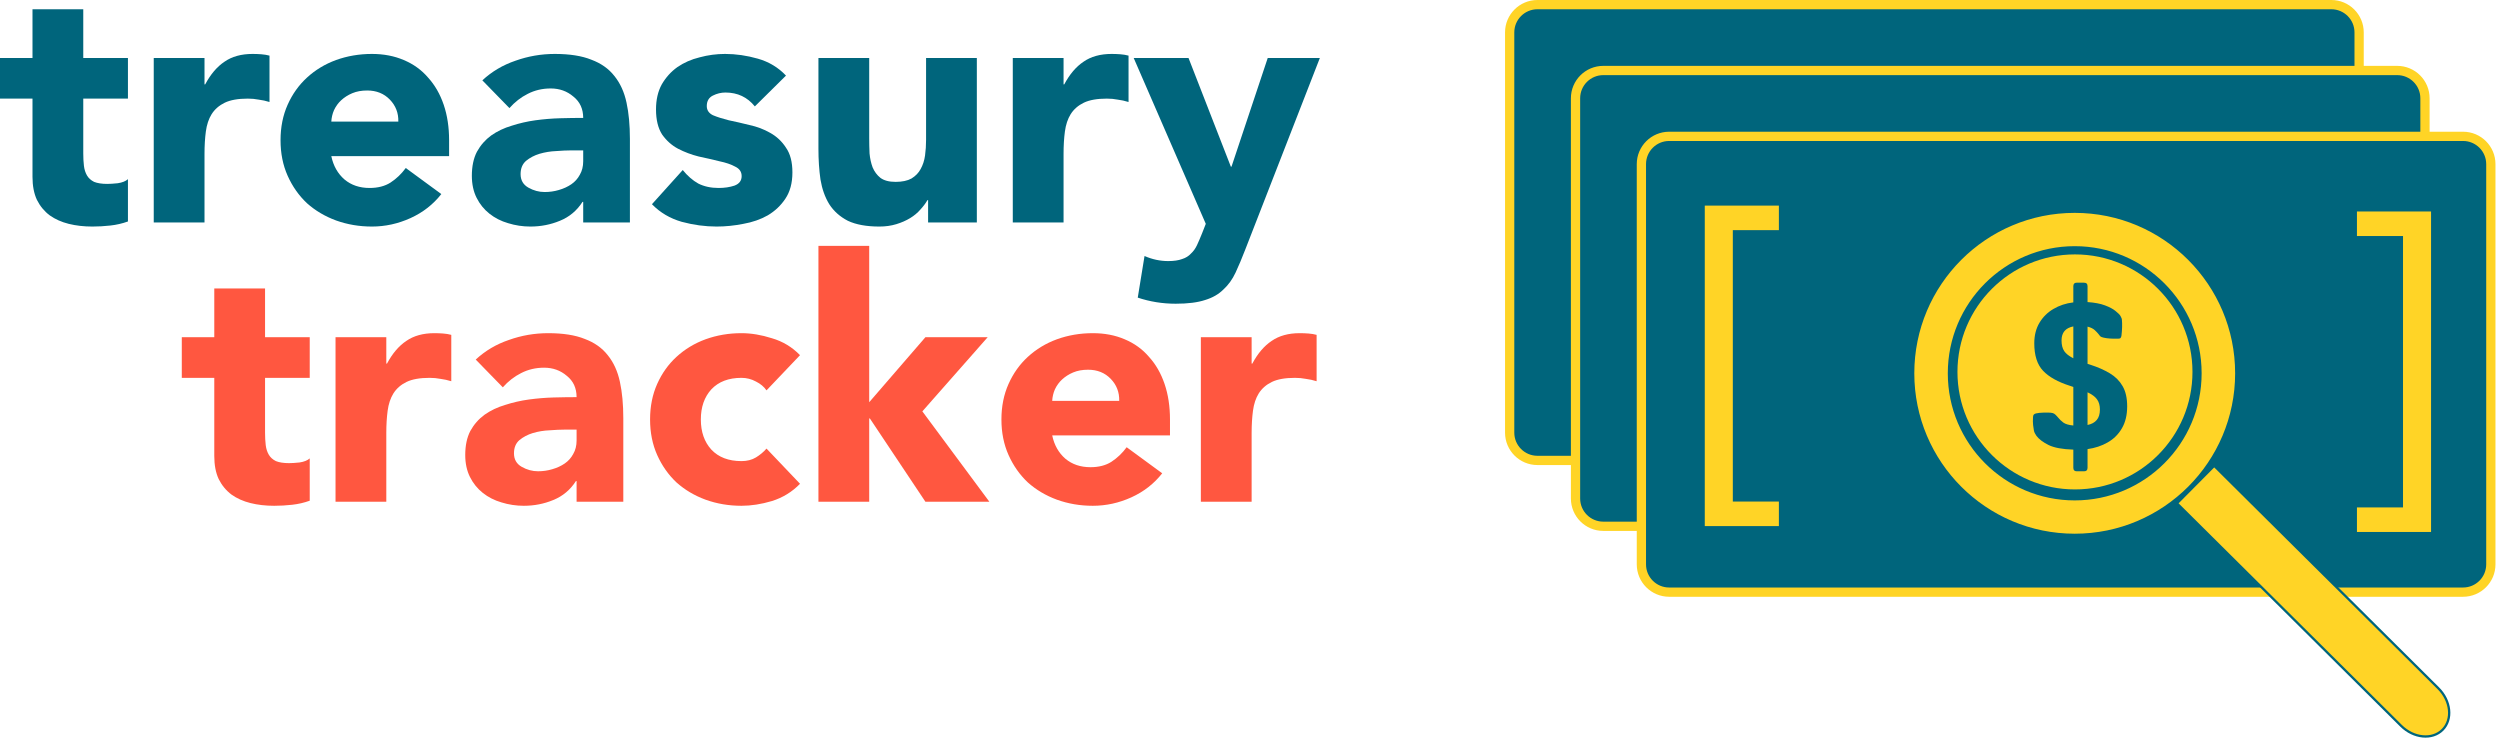
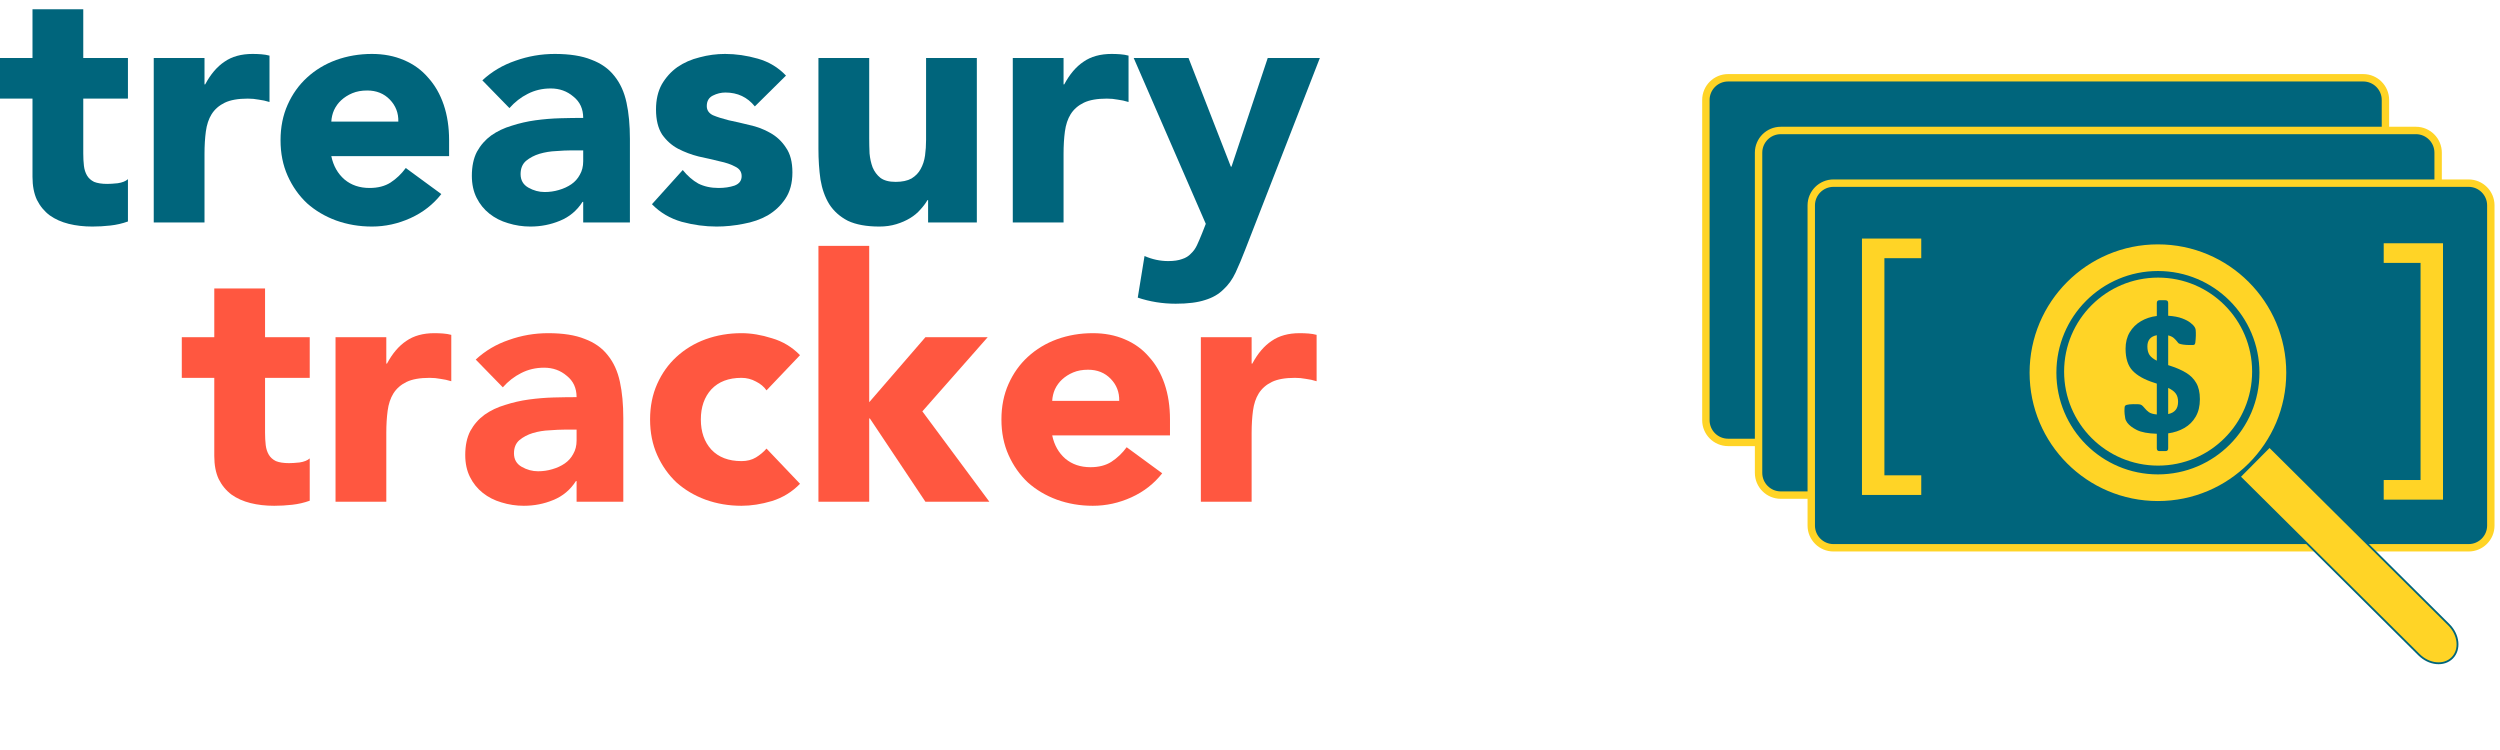
<svg xmlns="http://www.w3.org/2000/svg" width="540" height="162" viewBox="0 0 540 162" fill="none">
  <path d="M66.902 81.615H57.252V93.458C57.252 94.433 57.3 95.335 57.398 96.163C57.495 96.943 57.715 97.626 58.056 98.21C58.397 98.795 58.909 99.258 59.591 99.599C60.322 99.892 61.273 100.038 62.442 100.038C63.027 100.038 63.783 99.989 64.709 99.892C65.683 99.746 66.415 99.453 66.902 99.014V108.153C65.683 108.592 64.416 108.884 63.1 109.03C61.784 109.177 60.493 109.25 59.226 109.25C57.373 109.25 55.668 109.055 54.108 108.665C52.548 108.275 51.184 107.666 50.014 106.837C48.844 105.96 47.918 104.839 47.236 103.474C46.602 102.109 46.285 100.452 46.285 98.503V81.615H39.267V72.842H46.285V62.314H57.252V72.842H66.902V81.615Z" fill="#FF5740" />
  <path d="M72.475 72.842H83.441V78.544H83.587C84.757 76.351 86.146 74.718 87.754 73.646C89.363 72.525 91.385 71.965 93.822 71.965C94.456 71.965 95.09 71.989 95.723 72.038C96.357 72.086 96.942 72.184 97.478 72.33V82.346C96.698 82.102 95.918 81.932 95.138 81.834C94.407 81.688 93.627 81.615 92.799 81.615C90.703 81.615 89.046 81.907 87.828 82.492C86.609 83.077 85.659 83.906 84.976 84.978C84.343 86.001 83.928 87.244 83.733 88.706C83.538 90.168 83.441 91.777 83.441 93.531V108.372H72.475V72.842Z" fill="#FF5740" />
  <path d="M124.544 103.913H124.398C123.18 105.814 121.547 107.178 119.5 108.007C117.502 108.835 115.381 109.25 113.139 109.25C111.482 109.25 109.874 109.006 108.314 108.519C106.803 108.08 105.463 107.398 104.293 106.472C103.124 105.546 102.198 104.4 101.515 103.035C100.833 101.671 100.492 100.087 100.492 98.283C100.492 96.236 100.857 94.506 101.588 93.093C102.368 91.679 103.392 90.51 104.659 89.584C105.975 88.657 107.461 87.951 109.118 87.463C110.776 86.927 112.481 86.537 114.236 86.294C116.039 86.05 117.818 85.904 119.573 85.855C121.376 85.806 123.033 85.782 124.544 85.782C124.544 83.832 123.838 82.297 122.424 81.176C121.059 80.006 119.427 79.421 117.526 79.421C115.723 79.421 114.065 79.811 112.555 80.591C111.092 81.322 109.776 82.346 108.607 83.662L102.758 77.667C104.805 75.766 107.193 74.353 109.923 73.427C112.652 72.452 115.479 71.965 118.403 71.965C121.62 71.965 124.252 72.379 126.299 73.207C128.395 73.987 130.052 75.157 131.27 76.716C132.537 78.276 133.415 80.201 133.902 82.492C134.39 84.734 134.633 87.342 134.633 90.315V108.372H124.544V103.913ZM121.839 92.8C121.011 92.8 119.963 92.849 118.696 92.947C117.477 92.995 116.283 93.19 115.113 93.531C113.992 93.873 113.018 94.384 112.189 95.067C111.409 95.749 111.019 96.699 111.019 97.918C111.019 99.234 111.58 100.209 112.701 100.842C113.822 101.476 114.992 101.793 116.21 101.793C117.282 101.793 118.306 101.646 119.281 101.354C120.304 101.062 121.206 100.647 121.986 100.111C122.765 99.575 123.375 98.893 123.813 98.064C124.301 97.236 124.544 96.261 124.544 95.14V92.8H121.839Z" fill="#FF5740" />
  <path d="M165.566 84.32C165.03 83.54 164.274 82.906 163.3 82.419C162.325 81.883 161.277 81.615 160.156 81.615C157.378 81.615 155.209 82.443 153.649 84.1C152.138 85.758 151.383 87.927 151.383 90.607C151.383 93.288 152.138 95.457 153.649 97.114C155.209 98.771 157.378 99.599 160.156 99.599C161.374 99.599 162.422 99.331 163.3 98.795C164.177 98.259 164.932 97.626 165.566 96.894L172.804 104.498C171.098 106.252 169.075 107.495 166.736 108.226C164.445 108.909 162.252 109.25 160.156 109.25C157.427 109.25 154.843 108.811 152.407 107.934C150.018 107.056 147.923 105.814 146.119 104.205C144.365 102.548 142.976 100.574 141.952 98.283C140.929 95.993 140.417 93.434 140.417 90.607C140.417 87.78 140.929 85.222 141.952 82.931C142.976 80.64 144.365 78.691 146.119 77.082C147.923 75.425 150.018 74.158 152.407 73.281C154.843 72.403 157.427 71.965 160.156 71.965C162.252 71.965 164.445 72.33 166.736 73.061C169.075 73.743 171.098 74.962 172.804 76.716L165.566 84.32Z" fill="#FF5740" />
  <path d="M176.782 53.103H187.749V86.879L199.885 72.842H213.336L199.227 88.853L213.702 108.372H199.885L187.895 90.388H187.749V108.372H176.782V53.103Z" fill="#FF5740" />
  <path d="M251.036 102.231C249.281 104.473 247.063 106.203 244.383 107.422C241.702 108.64 238.924 109.25 236.049 109.25C233.319 109.25 230.736 108.811 228.299 107.934C225.911 107.056 223.815 105.814 222.012 104.205C220.257 102.548 218.868 100.574 217.845 98.283C216.821 95.993 216.309 93.434 216.309 90.607C216.309 87.78 216.821 85.222 217.845 82.931C218.868 80.64 220.257 78.691 222.012 77.082C223.815 75.425 225.911 74.158 228.299 73.281C230.736 72.403 233.319 71.965 236.049 71.965C238.583 71.965 240.874 72.403 242.921 73.281C245.016 74.158 246.771 75.425 248.184 77.082C249.647 78.691 250.768 80.64 251.547 82.931C252.327 85.222 252.717 87.78 252.717 90.607V94.043H227.276C227.714 96.139 228.665 97.82 230.127 99.088C231.589 100.306 233.392 100.915 235.537 100.915C237.34 100.915 238.851 100.525 240.069 99.746C241.337 98.917 242.433 97.869 243.359 96.602L251.036 102.231ZM241.751 86.586C241.8 84.734 241.19 83.15 239.923 81.834C238.656 80.518 237.023 79.86 235.025 79.86C233.807 79.86 232.734 80.055 231.808 80.445C230.882 80.835 230.078 81.347 229.396 81.98C228.762 82.565 228.25 83.272 227.86 84.1C227.519 84.88 227.324 85.709 227.276 86.586H241.751Z" fill="#FF5740" />
  <path d="M259.386 72.842H270.352V78.544H270.498C271.668 76.351 273.057 74.718 274.666 73.646C276.274 72.525 278.297 71.965 280.734 71.965C281.367 71.965 282.001 71.989 282.634 72.038C283.268 72.086 283.853 72.184 284.389 72.33V82.346C283.609 82.102 282.829 81.932 282.05 81.834C281.318 81.688 280.539 81.615 279.71 81.615C277.614 81.615 275.957 81.907 274.739 82.492C273.52 83.077 272.57 83.906 271.888 84.978C271.254 86.001 270.84 87.244 270.645 88.706C270.45 90.168 270.352 91.777 270.352 93.531V108.372H259.386V72.842Z" fill="#FF5740" />
  <path d="M27.635 21.301H17.985V33.144C17.985 34.119 18.033 35.02 18.131 35.849C18.228 36.629 18.448 37.311 18.789 37.896C19.13 38.481 19.642 38.944 20.324 39.285C21.055 39.578 22.006 39.724 23.175 39.724C23.76 39.724 24.516 39.675 25.442 39.578C26.416 39.431 27.148 39.139 27.635 38.7V47.839C26.416 48.278 25.149 48.57 23.833 48.716C22.517 48.862 21.226 48.935 19.959 48.935C18.107 48.935 16.401 48.74 14.841 48.351C13.281 47.961 11.917 47.351 10.747 46.523C9.577 45.646 8.651 44.525 7.969 43.16C7.335 41.795 7.018 40.138 7.018 38.188V21.301H0V12.528H7.018V2H17.985V12.528H27.635V21.301Z" fill="#00657C" />
  <path d="M33.208 12.528H44.174V18.23H44.32C45.49 16.037 46.879 14.404 48.487 13.332C50.096 12.211 52.118 11.65 54.555 11.65C55.189 11.65 55.822 11.675 56.456 11.723C57.09 11.772 57.675 11.87 58.211 12.016V22.032C57.431 21.788 56.651 21.617 55.871 21.52C55.14 21.374 54.36 21.301 53.532 21.301C51.436 21.301 49.779 21.593 48.56 22.178C47.342 22.763 46.392 23.591 45.709 24.663C45.076 25.687 44.661 26.93 44.466 28.392C44.271 29.854 44.174 31.463 44.174 33.217V48.058H33.208V12.528Z" fill="#00657C" />
  <path d="M95.324 41.917C93.569 44.159 91.352 45.889 88.671 47.108C85.99 48.326 83.212 48.935 80.337 48.935C77.607 48.935 75.024 48.497 72.587 47.62C70.199 46.742 68.103 45.499 66.3 43.891C64.545 42.234 63.156 40.26 62.133 37.969C61.109 35.678 60.597 33.12 60.597 30.293C60.597 27.466 61.109 24.907 62.133 22.616C63.156 20.326 64.545 18.376 66.3 16.768C68.103 15.111 70.199 13.844 72.587 12.966C75.024 12.089 77.607 11.65 80.337 11.65C82.871 11.65 85.162 12.089 87.209 12.966C89.305 13.844 91.059 15.111 92.473 16.768C93.935 18.376 95.056 20.326 95.836 22.616C96.615 24.907 97.005 27.466 97.005 30.293V33.729H71.564C72.002 35.825 72.953 37.506 74.415 38.773C75.877 39.992 77.68 40.601 79.825 40.601C81.628 40.601 83.139 40.211 84.358 39.431C85.625 38.603 86.722 37.555 87.647 36.288L95.324 41.917ZM86.039 26.272C86.088 24.42 85.479 22.836 84.212 21.52C82.944 20.204 81.311 19.546 79.313 19.546C78.095 19.546 77.022 19.741 76.097 20.131C75.17 20.521 74.366 21.032 73.684 21.666C73.05 22.251 72.538 22.958 72.149 23.786C71.807 24.566 71.612 25.395 71.564 26.272H86.039Z" fill="#00657C" />
  <path d="M125.972 43.599H125.826C124.608 45.499 122.975 46.864 120.928 47.693C118.929 48.521 116.809 48.935 114.567 48.935C112.91 48.935 111.302 48.692 109.742 48.204C108.231 47.766 106.891 47.083 105.721 46.157C104.552 45.231 103.625 44.086 102.943 42.721C102.261 41.357 101.92 39.773 101.92 37.969C101.92 35.922 102.285 34.192 103.016 32.779C103.796 31.365 104.82 30.195 106.087 29.269C107.403 28.343 108.889 27.637 110.546 27.149C112.204 26.613 113.909 26.223 115.664 25.98C117.467 25.736 119.246 25.59 121.001 25.541C122.804 25.492 124.461 25.468 125.972 25.468C125.972 23.518 125.265 21.983 123.852 20.862C122.487 19.692 120.855 19.107 118.954 19.107C117.15 19.107 115.493 19.497 113.982 20.277C112.52 21.008 111.204 22.032 110.035 23.348L104.186 17.353C106.233 15.452 108.621 14.039 111.351 13.112C114.08 12.138 116.907 11.65 119.831 11.65C123.048 11.65 125.68 12.065 127.727 12.893C129.823 13.673 131.48 14.843 132.698 16.402C133.965 17.962 134.843 19.887 135.33 22.178C135.817 24.42 136.061 27.027 136.061 30V48.058H125.972V43.599ZM123.267 32.486C122.439 32.486 121.391 32.535 120.124 32.632C118.905 32.681 117.711 32.876 116.541 33.217C115.42 33.558 114.445 34.07 113.617 34.752C112.837 35.435 112.447 36.385 112.447 37.604C112.447 38.92 113.008 39.894 114.129 40.528C115.25 41.162 116.419 41.478 117.638 41.478C118.71 41.478 119.734 41.332 120.708 41.04C121.732 40.747 122.634 40.333 123.413 39.797C124.193 39.261 124.802 38.578 125.241 37.75C125.729 36.921 125.972 35.947 125.972 34.826V32.486H123.267Z" fill="#00657C" />
  <path d="M163.046 22.982C161.438 20.984 159.318 19.985 156.686 19.985C155.76 19.985 154.858 20.204 153.981 20.643C153.103 21.081 152.665 21.837 152.665 22.909C152.665 23.786 153.103 24.444 153.981 24.883C154.907 25.273 156.052 25.638 157.417 25.98C158.83 26.272 160.317 26.613 161.876 27.003C163.485 27.344 164.971 27.905 166.336 28.684C167.749 29.464 168.895 30.537 169.772 31.901C170.698 33.217 171.161 34.996 171.161 37.238C171.161 39.529 170.649 41.43 169.626 42.941C168.651 44.403 167.384 45.597 165.824 46.523C164.265 47.4 162.51 48.009 160.56 48.351C158.611 48.74 156.686 48.935 154.785 48.935C152.299 48.935 149.789 48.594 147.255 47.912C144.72 47.181 142.576 45.914 140.821 44.11L147.474 36.726C148.498 37.994 149.619 38.968 150.837 39.651C152.104 40.284 153.566 40.601 155.223 40.601C156.491 40.601 157.636 40.431 158.66 40.089C159.683 39.699 160.195 39.017 160.195 38.042C160.195 37.116 159.732 36.434 158.806 35.995C157.928 35.508 156.783 35.118 155.37 34.826C154.005 34.484 152.518 34.143 150.91 33.802C149.35 33.412 147.864 32.852 146.45 32.121C145.086 31.39 143.94 30.366 143.014 29.05C142.137 27.685 141.698 25.882 141.698 23.64C141.698 21.544 142.113 19.741 142.941 18.23C143.819 16.719 144.94 15.476 146.304 14.502C147.718 13.527 149.326 12.82 151.129 12.381C152.933 11.894 154.76 11.65 156.613 11.65C158.952 11.65 161.316 11.992 163.704 12.674C166.092 13.356 168.115 14.575 169.772 16.329L163.046 22.982Z" fill="#00657C" />
  <path d="M210.997 48.058H200.469V43.233H200.323C199.933 43.915 199.422 44.598 198.788 45.28C198.203 45.962 197.472 46.572 196.595 47.108C195.717 47.644 194.718 48.083 193.597 48.424C192.476 48.765 191.258 48.935 189.942 48.935C187.164 48.935 184.897 48.521 183.143 47.693C181.437 46.815 180.097 45.621 179.122 44.11C178.196 42.599 177.562 40.82 177.221 38.773C176.929 36.726 176.782 34.509 176.782 32.121V12.528H187.749V29.927C187.749 30.951 187.773 32.023 187.822 33.144C187.919 34.216 188.139 35.215 188.48 36.142C188.87 37.068 189.43 37.823 190.161 38.408C190.941 38.993 192.038 39.285 193.451 39.285C194.864 39.285 196.01 39.041 196.887 38.554C197.764 38.018 198.422 37.336 198.861 36.507C199.348 35.63 199.665 34.655 199.811 33.583C199.958 32.511 200.031 31.39 200.031 30.22V12.528H210.997V48.058Z" fill="#00657C" />
  <path d="M218.762 12.528H229.729V18.23H229.875C231.045 16.037 232.434 14.404 234.042 13.332C235.65 12.211 237.673 11.65 240.11 11.65C240.744 11.65 241.377 11.675 242.011 11.723C242.644 11.772 243.229 11.87 243.765 12.016V22.032C242.986 21.788 242.206 21.617 241.426 21.52C240.695 21.374 239.915 21.301 239.087 21.301C236.991 21.301 235.334 21.593 234.115 22.178C232.897 22.763 231.946 23.591 231.264 24.663C230.63 25.687 230.216 26.93 230.021 28.392C229.826 29.854 229.729 31.463 229.729 33.217V48.058H218.762V12.528Z" fill="#00657C" />
  <path d="M269.004 53.834C268.273 55.734 267.567 57.416 266.884 58.878C266.202 60.34 265.325 61.559 264.252 62.534C263.229 63.557 261.913 64.312 260.304 64.8C258.696 65.336 256.576 65.604 253.944 65.604C251.117 65.604 248.388 65.165 245.756 64.288L247.218 55.296C248.875 56.027 250.581 56.392 252.336 56.392C253.554 56.392 254.553 56.246 255.333 55.954C256.113 55.71 256.747 55.32 257.234 54.784C257.77 54.297 258.209 53.688 258.55 52.956C258.891 52.225 259.257 51.372 259.646 50.398L260.451 48.351L244.879 12.528H256.722L265.861 35.995H266.007L273.829 12.528H285.088L269.004 53.834Z" fill="#00657C" />
-   <rect x="326.088" y="1" width="183.481" height="98.451" rx="6" fill="#00657C" stroke="#FFD426" stroke-width="2" />
-   <rect x="340.314" y="15.227" width="183.481" height="98.451" rx="6" fill="#00657C" stroke="#FFD426" stroke-width="2" />
-   <rect x="354.54" y="29.451" width="183.481" height="98.451" rx="6" fill="#00657C" stroke="#FFD426" stroke-width="2" />
-   <path d="M526.671 148.659C529.406 151.375 529.823 155.392 527.601 157.63C525.379 159.868 521.359 159.481 518.624 156.765L470.222 108.716L478.269 100.61L526.671 148.659Z" fill="#FFD426" stroke="#00657C" stroke-width="0.5" />
-   <path d="M475.302 80.631C475.302 65.581 463.117 53.423 448.139 53.423C433.16 53.423 420.975 65.581 420.975 80.631C420.975 95.68 433.16 107.838 448.139 107.838C463.117 107.838 475.302 95.68 475.302 80.631ZM483.039 80.631C483.039 99.882 467.436 115.531 448.139 115.531C428.841 115.531 413.239 99.882 413.239 80.631C413.239 61.379 428.841 45.73 448.139 45.73C467.436 45.731 483.039 61.379 483.039 80.631Z" fill="#FFD426" stroke="#00657C" stroke-width="0.5" />
-   <circle cx="448.192" cy="80.335" r="25.382" fill="#FFD426" />
-   <path d="M448.553 101.795C448.077 101.795 447.838 101.543 447.838 101.038V97.118C445.468 97.044 443.681 96.71 442.475 96.116C441.269 95.508 440.399 94.847 439.866 94.134C439.74 93.941 439.628 93.756 439.53 93.578C439.432 93.399 439.362 93.199 439.32 92.976C439.264 92.679 439.207 92.293 439.151 91.818C439.095 91.328 439.088 90.764 439.13 90.126C439.144 89.858 439.193 89.673 439.278 89.569C439.376 89.45 439.537 89.361 439.761 89.302C440.168 89.198 440.729 89.138 441.444 89.123C442.173 89.109 442.678 89.116 442.958 89.146C443.281 89.175 443.533 89.25 443.716 89.368C443.898 89.472 444.143 89.71 444.452 90.081C444.83 90.556 445.244 90.957 445.693 91.284C446.155 91.61 446.871 91.818 447.838 91.907V83.578C447.614 83.504 447.368 83.422 447.102 83.333C444.494 82.502 442.559 81.418 441.297 80.082C440.035 78.745 439.404 76.771 439.404 74.158C439.404 72.45 439.775 70.973 440.519 69.726C441.262 68.479 442.264 67.484 443.526 66.742C444.802 65.984 446.24 65.509 447.838 65.316V61.82C447.838 61.315 448.077 61.062 448.553 61.062H450.152C450.657 61.062 450.909 61.315 450.909 61.82V65.249C452.437 65.353 453.692 65.591 454.674 65.962C455.67 66.333 456.434 66.742 456.967 67.187C457.514 67.618 457.871 67.981 458.039 68.278C458.152 68.471 458.222 68.62 458.25 68.724C458.292 68.813 458.32 68.939 458.334 69.102C458.376 69.562 458.39 70.075 458.376 70.639C458.362 71.203 458.313 71.841 458.229 72.554C458.187 72.792 458.11 72.955 457.997 73.044C457.899 73.118 457.745 73.155 457.535 73.155C456.174 73.185 455.123 73.111 454.38 72.933C454.085 72.859 453.875 72.784 453.749 72.71C453.636 72.621 453.482 72.443 453.286 72.175C453.09 71.923 452.816 71.634 452.466 71.307C452.115 70.98 451.596 70.728 450.909 70.55V78.589C451.105 78.649 451.316 78.716 451.54 78.79C453.153 79.309 454.548 79.926 455.726 80.638C456.918 81.351 457.836 82.272 458.481 83.4C459.14 84.528 459.47 85.983 459.47 87.765C459.47 89.636 459.091 91.217 458.334 92.508C457.591 93.8 456.567 94.817 455.263 95.56C453.973 96.302 452.522 96.784 450.909 97.007V101.038C450.909 101.543 450.671 101.795 450.194 101.795H448.553ZM445.293 73.534C445.293 74.484 445.482 75.249 445.861 75.828C446.254 76.407 446.913 76.927 447.838 77.387V70.505C446.141 70.832 445.293 71.841 445.293 73.534ZM453.58 88.455C453.58 87.55 453.37 86.815 452.949 86.251C452.543 85.686 451.863 85.181 450.909 84.736V91.796C451.778 91.618 452.437 91.261 452.886 90.727C453.349 90.192 453.58 89.435 453.58 88.455Z" fill="#00657C" />
-   <path d="M525.109 45.681V114.904H509.101V109.604H519.052V50.981H509.101V45.681H525.109Z" fill="#FFD426" />
-   <path d="M368.231 44.411V113.635H384.239V108.335H374.288V49.711H384.239V44.411H368.231Z" fill="#FFD426" />
+   <g transform="translate(538 80) scale(0.8) translate(-538 -80)">
+     <rect x="326.088" y="1" width="183.481" height="98.451" rx="6" fill="#00657C" stroke="#FFD426" stroke-width="2" />
+     <rect x="340.314" y="15.227" width="183.481" height="98.451" rx="6" fill="#00657C" stroke="#FFD426" stroke-width="2" />
+     <rect x="354.54" y="29.451" width="183.481" height="98.451" rx="6" fill="#00657C" stroke="#FFD426" stroke-width="2" />
+     <path d="M526.671 148.659C529.406 151.375 529.823 155.392 527.601 157.63C525.379 159.868 521.359 159.481 518.624 156.765L470.222 108.716L478.269 100.61L526.671 148.659Z" fill="#FFD426" stroke="#00657C" stroke-width="0.5" />
+     <path d="M475.302 80.631C475.302 65.581 463.117 53.423 448.139 53.423C433.16 53.423 420.975 65.581 420.975 80.631C420.975 95.68 433.16 107.838 448.139 107.838C463.117 107.838 475.302 95.68 475.302 80.631ZM483.039 80.631C483.039 99.882 467.436 115.531 448.139 115.531C428.841 115.531 413.239 99.882 413.239 80.631C413.239 61.379 428.841 45.73 448.139 45.73C467.436 45.731 483.039 61.379 483.039 80.631Z" fill="#FFD426" stroke="#00657C" stroke-width="0.5" />
+     <circle cx="448.192" cy="80.335" r="25.382" fill="#FFD426" />
+     <path d="M448.553 101.795C448.077 101.795 447.838 101.543 447.838 101.038V97.118C445.468 97.044 443.681 96.71 442.475 96.116C441.269 95.508 440.399 94.847 439.866 94.134C439.74 93.941 439.628 93.756 439.53 93.578C439.432 93.399 439.362 93.199 439.32 92.976C439.264 92.679 439.207 92.293 439.151 91.818C439.095 91.328 439.088 90.764 439.13 90.126C439.144 89.858 439.193 89.673 439.278 89.569C439.376 89.45 439.537 89.361 439.761 89.302C440.168 89.198 440.729 89.138 441.444 89.123C442.173 89.109 442.678 89.116 442.958 89.146C443.281 89.175 443.533 89.25 443.716 89.368C443.898 89.472 444.143 89.71 444.452 90.081C444.83 90.556 445.244 90.957 445.693 91.284C446.155 91.61 446.871 91.818 447.838 91.907V83.578C447.614 83.504 447.368 83.422 447.102 83.333C444.494 82.502 442.559 81.418 441.297 80.082C440.035 78.745 439.404 76.771 439.404 74.158C439.404 72.45 439.775 70.973 440.519 69.726C441.262 68.479 442.264 67.484 443.526 66.742C444.802 65.984 446.24 65.509 447.838 65.316V61.82C447.838 61.315 448.077 61.062 448.553 61.062H450.152C450.657 61.062 450.909 61.315 450.909 61.82V65.249C452.437 65.353 453.692 65.591 454.674 65.962C455.67 66.333 456.434 66.742 456.967 67.187C457.514 67.618 457.871 67.981 458.039 68.278C458.152 68.471 458.222 68.62 458.25 68.724C458.292 68.813 458.32 68.939 458.334 69.102C458.376 69.562 458.39 70.075 458.376 70.639C458.362 71.203 458.313 71.841 458.229 72.554C458.187 72.792 458.11 72.955 457.997 73.044C457.899 73.118 457.745 73.155 457.535 73.155C456.174 73.185 455.123 73.111 454.38 72.933C454.085 72.859 453.875 72.784 453.749 72.71C453.636 72.621 453.482 72.443 453.286 72.175C453.09 71.923 452.816 71.634 452.466 71.307C452.115 70.98 451.596 70.728 450.909 70.55V78.589C451.105 78.649 451.316 78.716 451.54 78.79C453.153 79.309 454.548 79.926 455.726 80.638C456.918 81.351 457.836 82.272 458.481 83.4C459.14 84.528 459.47 85.983 459.47 87.765C459.47 89.636 459.091 91.217 458.334 92.508C457.591 93.8 456.567 94.817 455.263 95.56C453.973 96.302 452.522 96.784 450.909 97.007V101.038C450.909 101.543 450.671 101.795 450.194 101.795H448.553ZM445.293 73.534C445.293 74.484 445.482 75.249 445.861 75.828C446.254 76.407 446.913 76.927 447.838 77.387V70.505C446.141 70.832 445.293 71.841 445.293 73.534ZM453.58 88.455C453.58 87.55 453.37 86.815 452.949 86.251C452.543 85.686 451.863 85.181 450.909 84.736V91.796C451.778 91.618 452.437 91.261 452.886 90.727C453.349 90.192 453.58 89.435 453.58 88.455Z" fill="#00657C" />
+     <path d="M525.109 45.681V114.904H509.101V109.604H519.052V50.981H509.101V45.681H525.109Z" fill="#FFD426" />
+     <path d="M368.231 44.411V113.635H384.239V108.335H374.288V49.711H384.239V44.411H368.231Z" fill="#FFD426" />
+   </g>
</svg>
